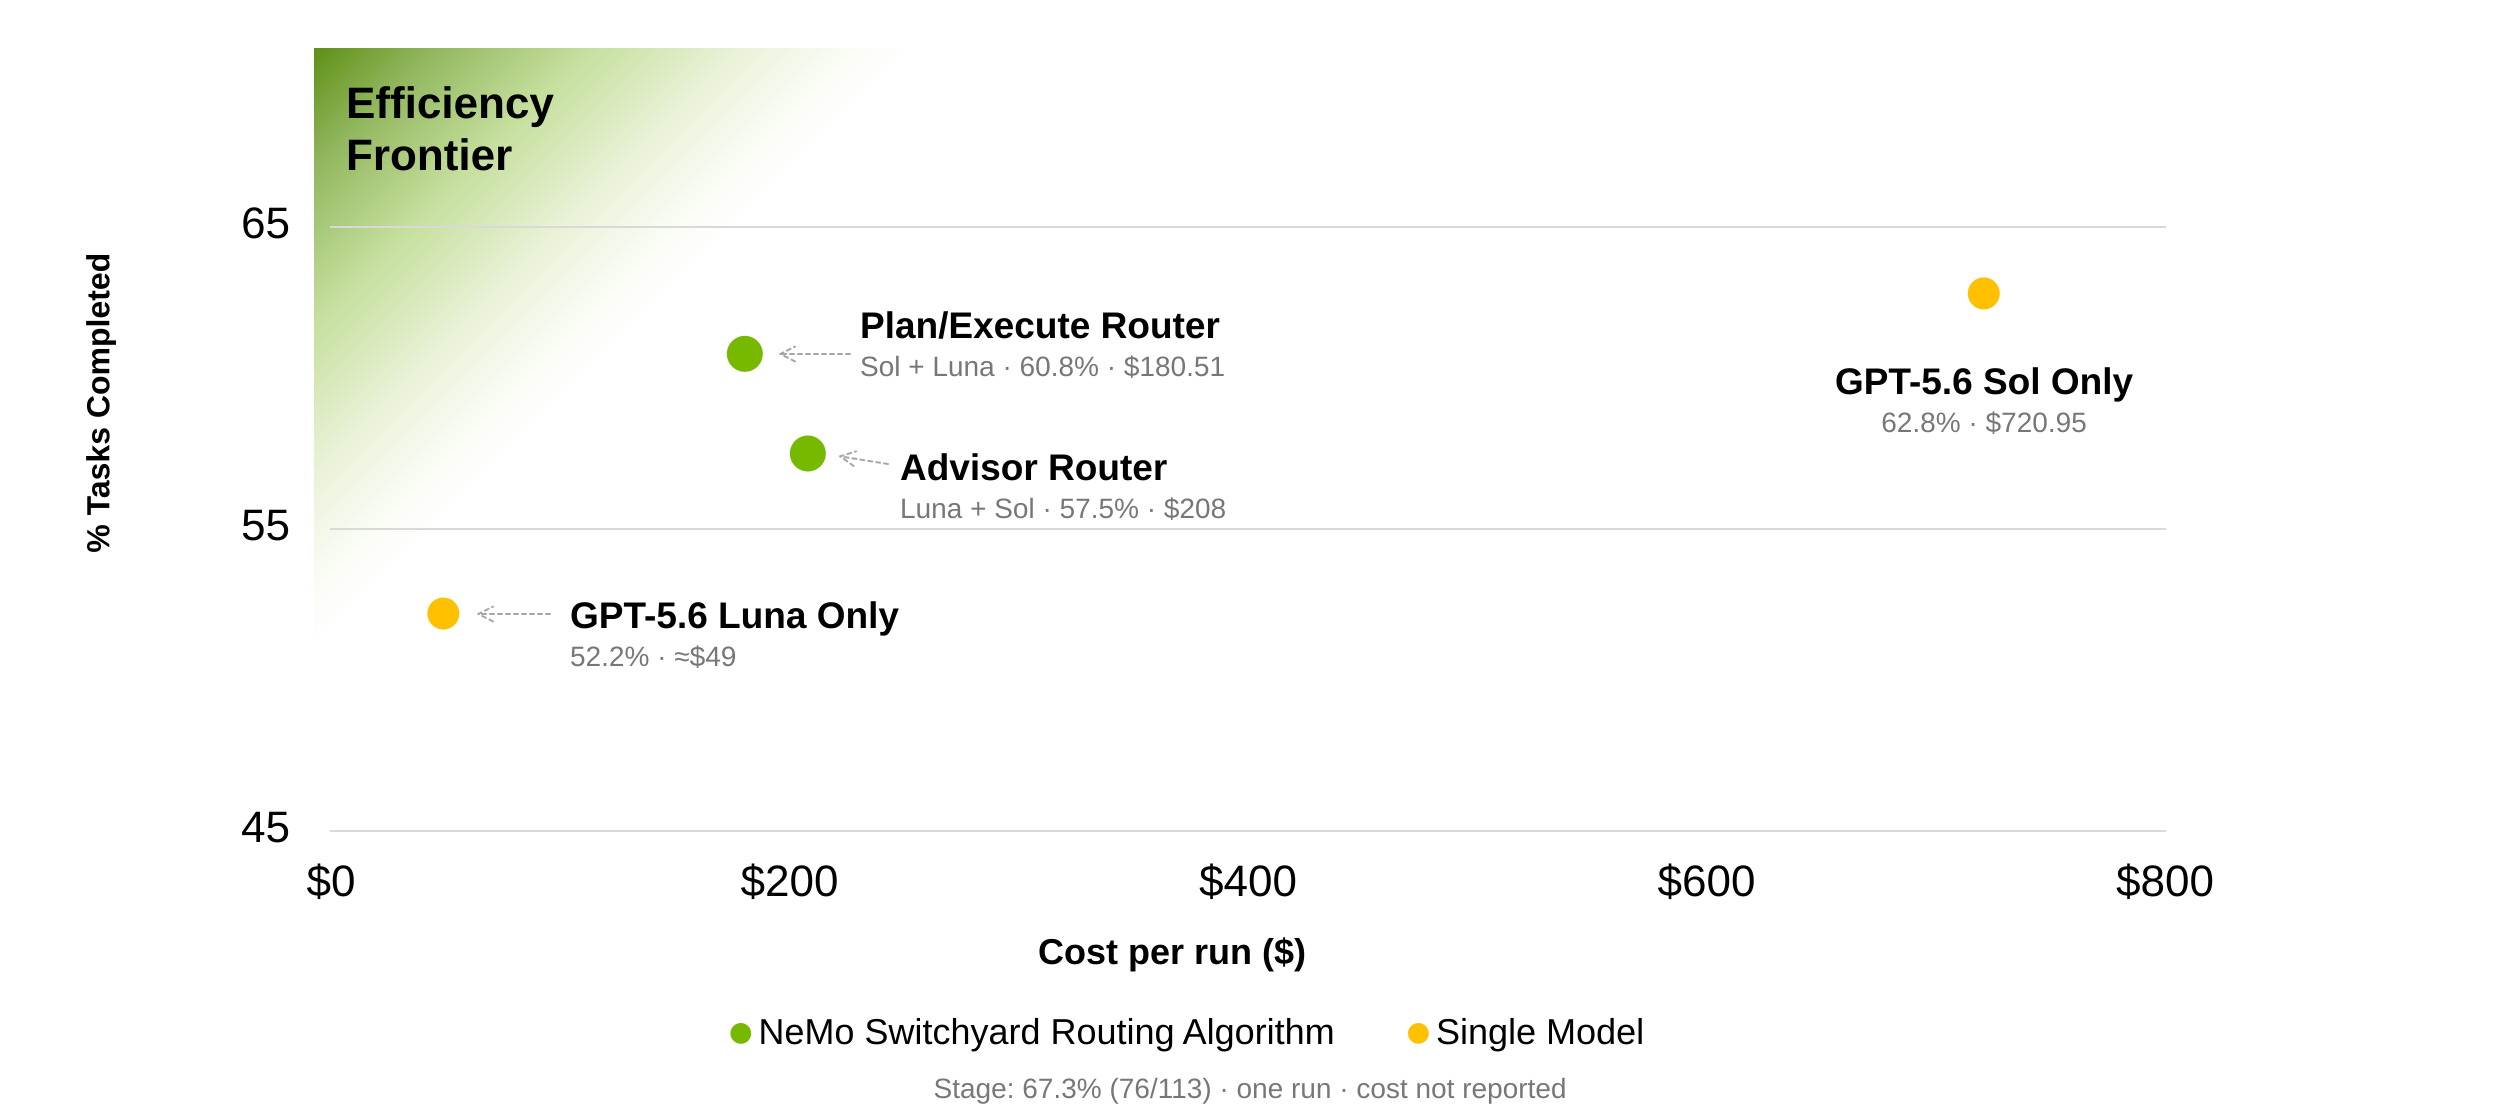
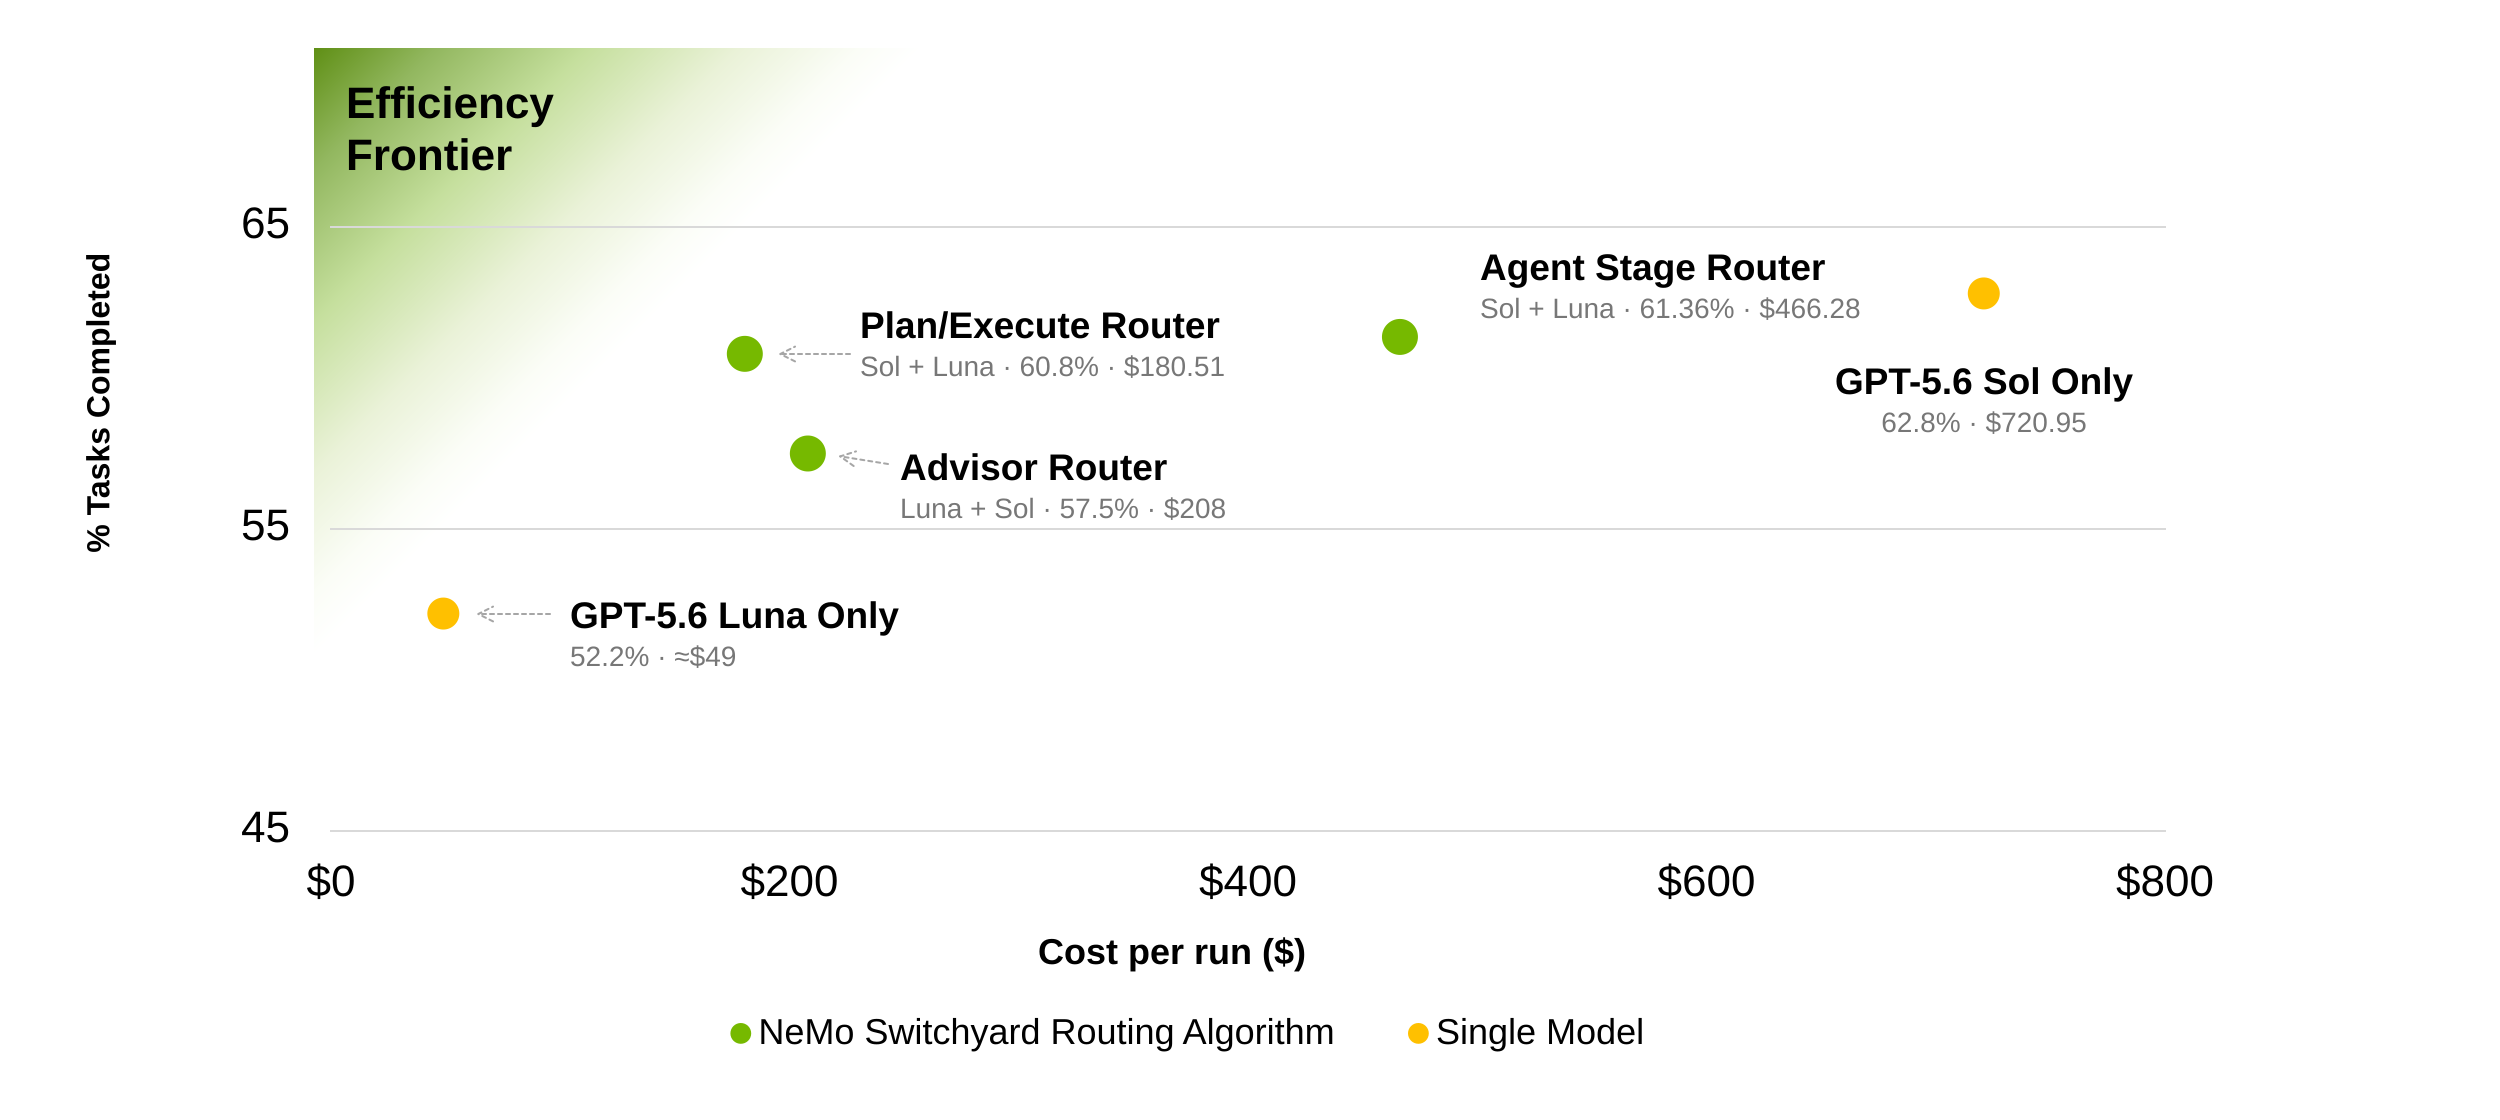
<svg xmlns="http://www.w3.org/2000/svg" xmlns:xlink="http://www.w3.org/1999/xlink" width="1250pt" height="560pt" viewBox="0 0 1250 560" version="1.1" role="img" aria-labelledby="title description">
  <defs>
    <linearGradient id="frontier" gradientUnits="userSpaceOnUse" x1="157" y1="24" x2="309" y2="176">
      <stop offset="0" stop-color="#5f8f15" />
      <stop offset="0.2" stop-color="#92b75f" />
      <stop offset="0.45" stop-color="#c5df9d" />
      <stop offset="0.7" stop-color="#eaf2d8" />
      <stop offset="0.9" stop-color="#fbfdf7" />
      <stop offset="1" stop-color="#ffffff" />
    </linearGradient>
    <style type="text/css">*{stroke-linejoin: round; stroke-linecap: butt}</style>
  </defs>
  <g id="figure_1">
    <g id="patch_1">
      <path d="M 0 560 L 1250 560 L 1250 0 L 0 0 z " style="fill: #ffffff" />
    </g>
    <rect x="157" y="24" width="304" height="304" fill="url(#frontier)" />
    <g id="axes_1">
      <g id="line2d_1">
        <path d="M 165.5 415.5 L 1082.5 415.5 " clip-path="url(#p9201e5e723)" style="fill: none; stroke: #d9d9d9; stroke-linecap: square" />
      </g>
      <g id="line2d_2">
        <path d="M 165.5 264.5 L 1082.5 264.5 " clip-path="url(#p9201e5e723)" style="fill: none; stroke: #d9d9d9; stroke-linecap: square" />
      </g>
      <g id="line2d_3">
        <path d="M 165.5 113.5 L 1082.5 113.5 " clip-path="url(#p9201e5e723)" style="fill: none; stroke: #d9d9d9; stroke-linecap: square" />
      </g>
      <g id="line2d_4">
        <defs>
          <path id="m0288455ae3" d="M 0 5.2 C 1.379 5.2 2.702 4.652 3.677 3.677 C 4.652 2.702 5.2 1.379 5.2 0 C 5.2 -1.379 4.652 -2.702 3.677 -3.677 C 2.702 -4.652 1.379 -5.2 0 -5.2 C -1.379 -5.2 -2.702 -4.652 -3.677 -3.677 C -4.652 -2.702 -5.2 -1.379 -5.2 0 C -5.2 1.379 -4.652 2.702 -3.677 3.677 C -2.702 4.652 -1.379 5.2 0 5.2 z " />
        </defs>
        <g clip-path="url(#p9201e5e723)">
          <use xlink:href="#m0288455ae3" x="370.4" y="516.7" style="fill: #76b900" />
        </g>
      </g>
      <g id="line2d_5">
        <defs>
          <path id="m460a3c8150" d="M 0 5.2 C 1.379 5.2 2.702 4.652 3.677 3.677 C 4.652 2.702 5.2 1.379 5.2 0 C 5.2 -1.379 4.652 -2.702 3.677 -3.677 C 2.702 -4.652 1.379 -5.2 0 -5.2 C -1.379 -5.2 -2.702 -4.652 -3.677 -3.677 C -4.652 -2.702 -5.2 -1.379 -5.2 0 C -5.2 1.379 -4.652 2.702 -3.677 3.677 C -2.702 4.652 -1.379 5.2 0 5.2 z " />
        </defs>
        <g clip-path="url(#p9201e5e723)">
          <use xlink:href="#m460a3c8150" x="709.2" y="516.7" style="fill: #ffc000" />
        </g>
      </g>
      <g id="text_1">
        <text style="font-size: 22px; font-family: 'Arial', 'Helvetica', 'Liberation Sans', 'DejaVu Sans', sans-serif; text-anchor: end" x="145" y="421" transform="rotate(-0 145 421)">45</text>
      </g>
      <g id="text_2">
        <text style="font-size: 22px; font-family: 'Arial', 'Helvetica', 'Liberation Sans', 'DejaVu Sans', sans-serif; text-anchor: end" x="145" y="270" transform="rotate(-0 145 270)">55</text>
      </g>
      <g id="text_3">
        <text style="font-size: 22px; font-family: 'Arial', 'Helvetica', 'Liberation Sans', 'DejaVu Sans', sans-serif; text-anchor: end" x="145" y="119" transform="rotate(-0 145 119)">65</text>
      </g>
      <g id="text_4">
        <text style="font-size: 22px; font-family: 'Arial', 'Helvetica', 'Liberation Sans', 'DejaVu Sans', sans-serif; text-anchor: middle" x="165.5" y="448" transform="rotate(-0 165.5 448)">$0</text>
      </g>
      <g id="text_5">
        <text style="font-size: 22px; font-family: 'Arial', 'Helvetica', 'Liberation Sans', 'DejaVu Sans', sans-serif; text-anchor: middle" x="394.75" y="448" transform="rotate(-0 394.75 448)">$200</text>
      </g>
      <g id="text_6">
        <text style="font-size: 22px; font-family: 'Arial', 'Helvetica', 'Liberation Sans', 'DejaVu Sans', sans-serif; text-anchor: middle" x="624" y="448" transform="rotate(-0 624 448)">$400</text>
      </g>
      <g id="text_7">
        <text style="font-size: 22px; font-family: 'Arial', 'Helvetica', 'Liberation Sans', 'DejaVu Sans', sans-serif; text-anchor: middle" x="853.25" y="448" transform="rotate(-0 853.25 448)">$600</text>
      </g>
      <g id="text_8">
        <text style="font-size: 22px; font-family: 'Arial', 'Helvetica', 'Liberation Sans', 'DejaVu Sans', sans-serif; text-anchor: middle" x="1082.5" y="448" transform="rotate(-0 1082.5 448)">$800</text>
      </g>
      <g id="text_9">
        <text style="font-weight: 700; font-size: 18px; font-family: 'Arial', 'Helvetica', 'Liberation Sans', 'DejaVu Sans', sans-serif; text-anchor: middle" x="586" y="482" transform="rotate(-0 586 482)">Cost per run ($)</text>
      </g>
      <g id="text_10">
        <text style="font-weight: 700; font-size: 16px; font-family: 'Arial', 'Helvetica', 'Liberation Sans', 'DejaVu Sans', sans-serif" transform="translate(54.64844 276.3672) rotate(-90)">% Tasks Completed</text>
      </g>
      <g id="text_11">
        <text style="font-weight: 700; font-size: 22px; font-family: 'Arial', 'Helvetica', 'Liberation Sans', 'DejaVu Sans', sans-serif; text-anchor: start" x="173" y="59" transform="rotate(-0 173 59)">Efficiency</text>
      </g>
      <g id="text_12">
        <text style="font-weight: 700; font-size: 22px; font-family: 'Arial', 'Helvetica', 'Liberation Sans', 'DejaVu Sans', sans-serif; text-anchor: start" x="173" y="85" transform="rotate(-0 173 85)">Frontier</text>
      </g>
      <g id="plan-execute" data-cost="180.51" data-score="60.8">
        <defs>
          <path id="m38f0431c9c" d="M 0 9 C 2.387 9 4.676 8.052 6.364 6.364 C 8.052 4.676 9 2.387 9 0 C 9 -2.387 8.052 -4.676 6.364 -6.364 C 4.676 -8.052 2.387 -9 0 -9 C -2.387 -9 -4.676 -8.052 -6.364 -6.364 C -8.052 -4.676 -9 -2.387 -9 0 C -9 2.387 -8.052 4.676 -6.364 6.364 C -4.676 8.052 -2.387 9 0 9 z " />
        </defs>
        <g clip-path="url(#p9201e5e723)">
          <use xlink:href="#m38f0431c9c" x="372.41" y="176.92" style="fill: #76b900" />
        </g>
      </g>
      <g id="advisor" data-cost="208" data-score="57.5">
        <g clip-path="url(#p9201e5e723)">
          <use xlink:href="#m38f0431c9c" x="403.92" y="226.75" style="fill: #76b900" />
        </g>
      </g>
+       <g id="stage" data-cost="466.28" data-score="61.36">
+         <g clip-path="url(#p9201e5e723)">
+           <use xlink:href="#m38f0431c9c" x="699.973" y="168.464" style="fill: #76b900" />
+         </g>
+       </g>
      <g id="plan-sol" data-cost="720.95" data-score="62.8">
        <defs>
          <path id="mabb4518413" d="M 0 8 C 2.122 8 4.157 7.157 5.657 5.657 C 7.157 4.157 8 2.122 8 0 C 8 -2.122 7.157 -4.157 5.657 -5.657 C 4.157 -7.157 2.122 -8 0 -8 C -2.122 -8 -4.157 -7.157 -5.657 -5.657 C -7.157 -4.157 -8 -2.122 -8 0 C -8 2.122 -7.157 4.157 -5.657 5.657 C -4.157 7.157 -2.122 8 0 8 z " />
        </defs>
        <g clip-path="url(#p9201e5e723)">
          <use xlink:href="#mabb4518413" x="991.889" y="146.72" style="fill: #ffc000" />
        </g>
      </g>
      <g id="advisor-luna-2" data-cost="49" data-score="52.2">
        <g clip-path="url(#p9201e5e723)">
          <use xlink:href="#mabb4518413" x="221.666" y="306.78" style="fill: #ffc000" />
        </g>
      </g>
      <g id="text_13">
        <text style="font-weight: 700; font-size: 18.5px; font-family: 'Arial', 'Helvetica', 'Liberation Sans', 'DejaVu Sans', sans-serif; text-anchor: start" x="430" y="169" transform="rotate(-0 430 169)">Plan/Execute Router</text>
      </g>
      <g id="text_14">
        <text style="font-size: 14px; font-family: 'Arial', 'Helvetica', 'Liberation Sans', 'DejaVu Sans', sans-serif; text-anchor: start; fill: #777777" x="430" y="188" transform="rotate(-0 430 188)">Sol + Luna · 60.8% · $180.51</text>
      </g>
      <g id="text_15">
+         <text style="font-weight: 700; font-size: 18.5px; font-family: 'Arial', 'Helvetica', 'Liberation Sans', 'DejaVu Sans', sans-serif; text-anchor: start" x="740" y="140" transform="rotate(-0 740 140)">Agent Stage Router</text>
+       </g>
+       <g id="text_16">
+         <text style="font-size: 14px; font-family: 'Arial', 'Helvetica', 'Liberation Sans', 'DejaVu Sans', sans-serif; text-anchor: start; fill: #777777" x="740" y="159" transform="rotate(-0 740 159)">Sol + Luna · 61.36% · $466.28</text>
+       </g>
+       <g id="text_17">
        <text style="font-weight: 700; font-size: 18.5px; font-family: 'Arial', 'Helvetica', 'Liberation Sans', 'DejaVu Sans', sans-serif; text-anchor: start" x="450" y="240" transform="rotate(-0 450 240)">Advisor Router</text>
      </g>
-       <g id="text_16">
+       <g id="text_18">
        <text style="font-size: 14px; font-family: 'Arial', 'Helvetica', 'Liberation Sans', 'DejaVu Sans', sans-serif; text-anchor: start; fill: #777777" x="450" y="259" transform="rotate(-0 450 259)">Luna + Sol · 57.5% · $208</text>
      </g>
-       <g id="text_17">
+       <g id="text_19">
        <text style="font-weight: 700; font-size: 18.5px; font-family: 'Arial', 'Helvetica', 'Liberation Sans', 'DejaVu Sans', sans-serif; text-anchor: middle" x="992" y="197" transform="rotate(-0 992 197)">GPT-5.6 Sol Only</text>
      </g>
-       <g id="text_18">
+       <g id="text_20">
        <text style="font-size: 14px; font-family: 'Arial', 'Helvetica', 'Liberation Sans', 'DejaVu Sans', sans-serif; text-anchor: middle; fill: #777777" x="992" y="216" transform="rotate(-0 992 216)">62.8% · $720.95</text>
      </g>
-       <g id="text_19">
+       <g id="text_21">
        <text style="font-weight: 700; font-size: 18.5px; font-family: 'Arial', 'Helvetica', 'Liberation Sans', 'DejaVu Sans', sans-serif; text-anchor: start" x="285" y="314" transform="rotate(-0 285 314)">GPT-5.6 Luna Only</text>
      </g>
-       <g id="text_20">
+       <g id="text_22">
        <text style="font-size: 14px; font-family: 'Arial', 'Helvetica', 'Liberation Sans', 'DejaVu Sans', sans-serif; text-anchor: start; fill: #777777" x="285" y="333" transform="rotate(-0 285 333)">52.2% · ≈$49</text>
      </g>
      <g id="patch_2">
        <path d="M 425 177 Q 407 177 390.118 177 " style="fill: none; stroke-dasharray: 2,2; stroke-dashoffset: 0; stroke: #a6a6a6; stroke-linecap: round" />
        <path d="M 397.518 180.7 L 390.118 177 L 397.518 173.3 " style="fill: none; stroke-dasharray: 2,2; stroke-dashoffset: 0; stroke: #a6a6a6; stroke-linecap: round" />
      </g>
      <g id="patch_3">
        <path d="M 444 232 Q 431.5 230 420.104 228.177 " style="fill: none; stroke-dasharray: 2,2; stroke-dashoffset: 0; stroke: #a6a6a6; stroke-linecap: round" />
        <path d="M 426.826 232.999 L 420.104 228.177 L 427.996 225.692 " style="fill: none; stroke-dasharray: 2,2; stroke-dashoffset: 0; stroke: #a6a6a6; stroke-linecap: round" />
      </g>
      <g id="patch_4">
        <path d="M 275 307 Q 256.5 307 239.118 307 " style="fill: none; stroke-dasharray: 2,2; stroke-dashoffset: 0; stroke: #a6a6a6; stroke-linecap: round" />
        <path d="M 246.518 310.7 L 239.118 307 L 246.518 303.3 " style="fill: none; stroke-dasharray: 2,2; stroke-dashoffset: 0; stroke: #a6a6a6; stroke-linecap: round" />
      </g>
-       <g id="text_21">
+       <g id="text_23">
        <text style="font-size: 18px; font-family: 'Arial', 'Helvetica', 'Liberation Sans', 'DejaVu Sans', sans-serif; text-anchor: start" x="379.2" y="522" transform="rotate(-0 379.2 522)">NeMo Switchyard Routing Algorithm</text>
      </g>
-       <g id="text_22">
+       <g id="text_24">
        <text style="font-size: 18px; font-family: 'Arial', 'Helvetica', 'Liberation Sans', 'DejaVu Sans', sans-serif; text-anchor: start" x="718" y="522" transform="rotate(-0 718 522)">Single Model</text>
-       </g>
-       <g id="text_23">
-         <text style="font-size: 14px; font-family: 'Arial', 'Helvetica', 'Liberation Sans', 'DejaVu Sans', sans-serif; text-anchor: middle; fill: #777777" x="625" y="549" transform="rotate(-0 625 549)">Stage: 67.3% (76/113) · one run · cost not reported</text>
      </g>
    </g>
  </g>
  <defs>
    <clipPath id="p9201e5e723">
      <rect x="0" y="0" width="1250" height="560" />
    </clipPath>
  </defs>
</svg>
